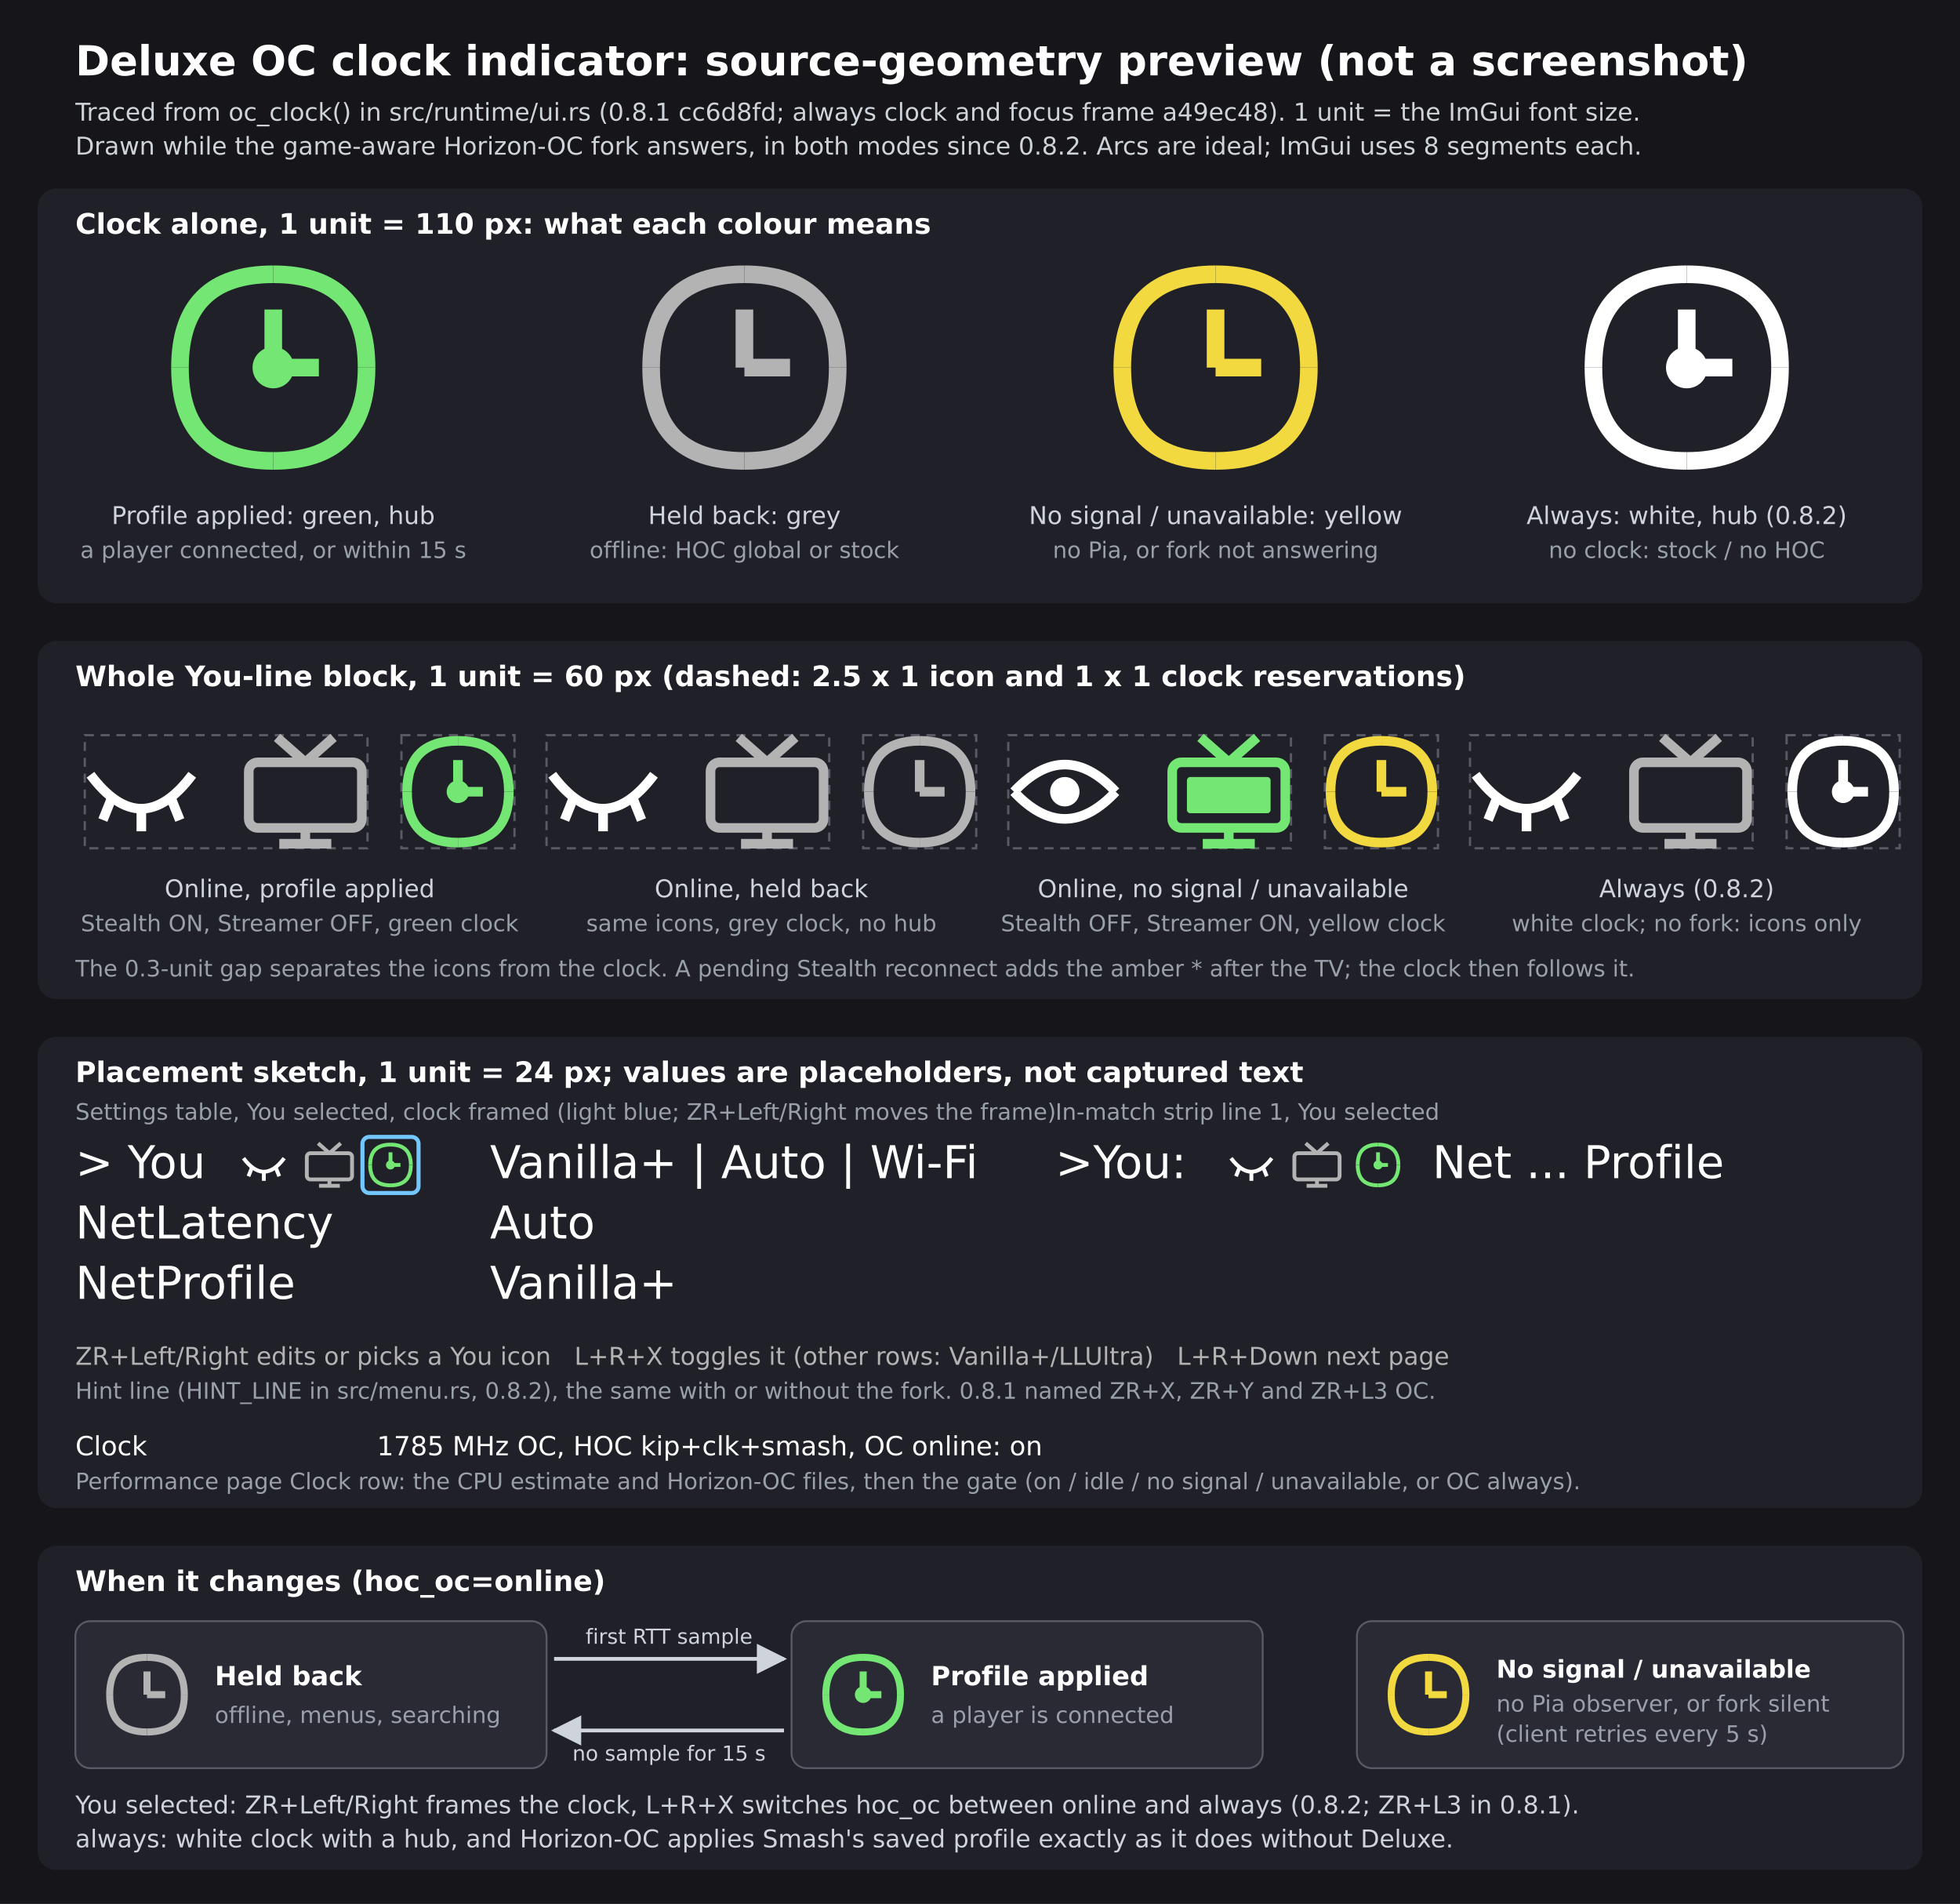
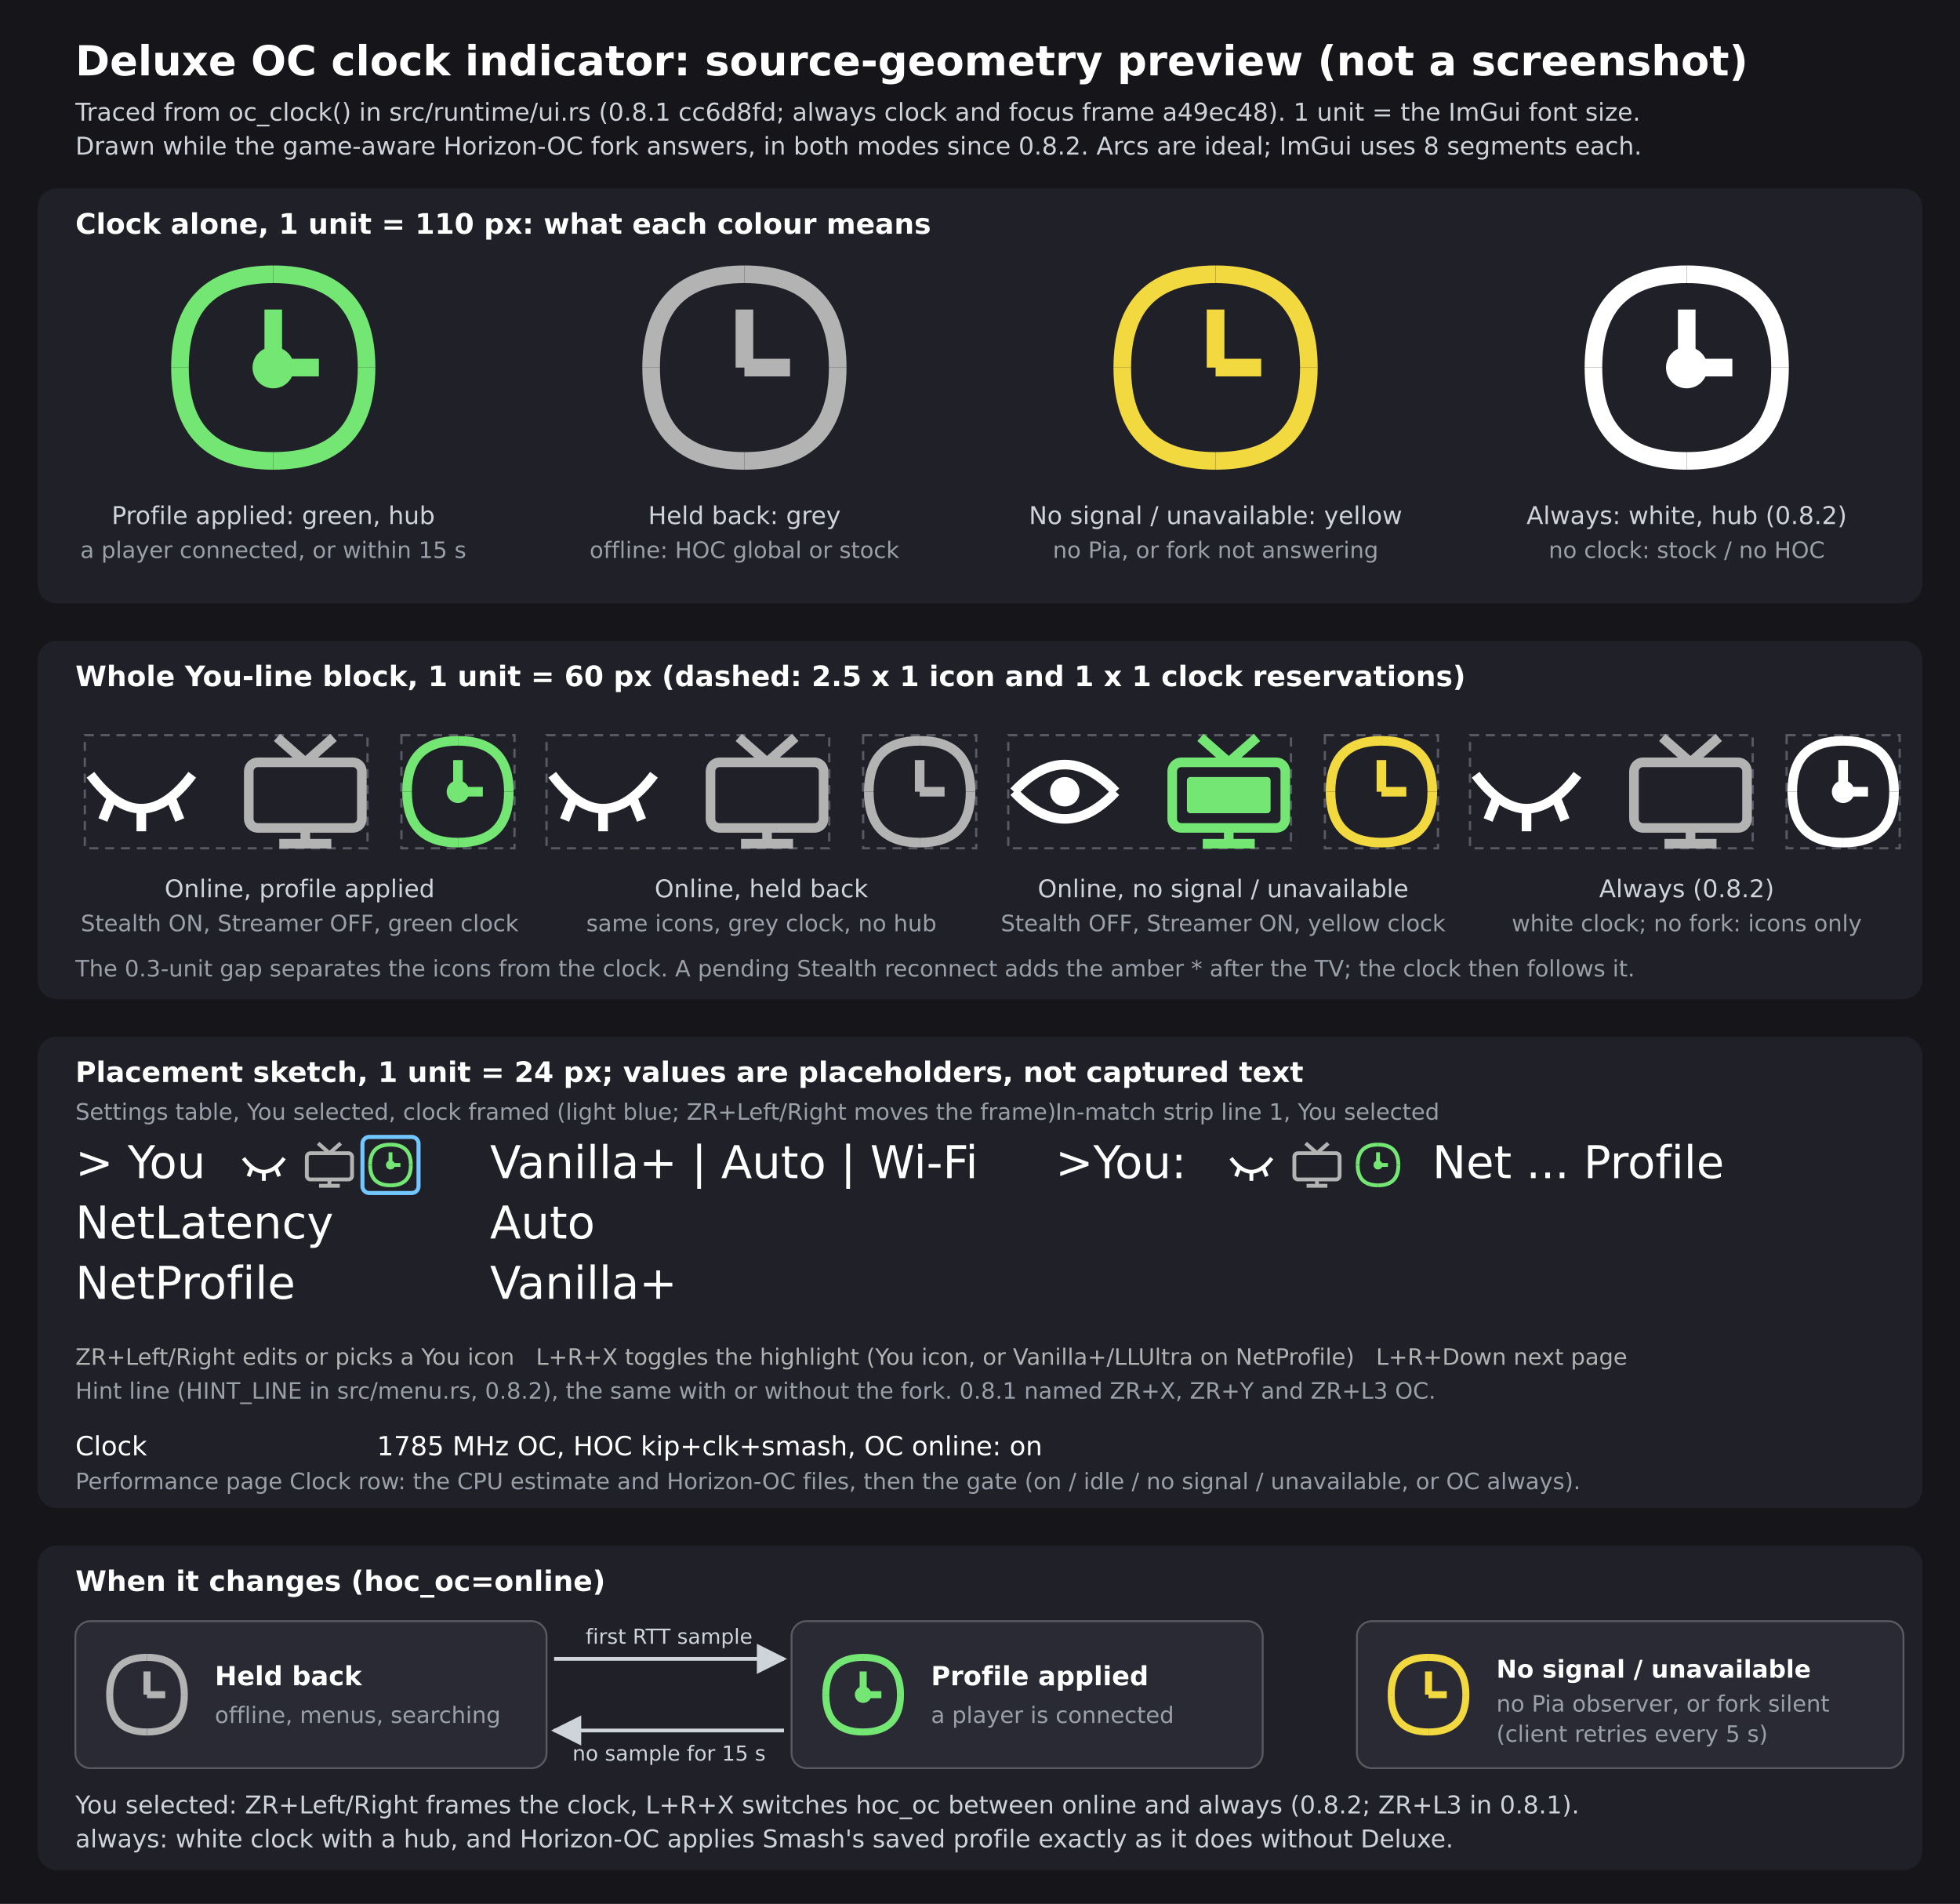
<svg xmlns="http://www.w3.org/2000/svg" xmlns:xlink="http://www.w3.org/1999/xlink" width="1040" height="1010" viewBox="0 0 1040 1010" font-family="DejaVu Sans, Verdana, sans-serif">
  <defs>
    <g id="eye-open" fill="none" stroke="currentColor" stroke-width="0.085">
      <path d="M0.05 0.5 Q0.5 0.02 0.95 0.5" />
      <path d="M0.05 0.5 Q0.5 0.98 0.95 0.5" />
      <circle cx="0.5" cy="0.5" r="0.13" fill="currentColor" stroke="none" />
    </g>
    <g id="eye-closed" fill="none" stroke="currentColor" stroke-width="0.085">
      <path d="M0.05 0.35 Q0.5 0.95 0.95 0.35" />
      <path d="M0.24 0.55 L0.16 0.75 M0.5 0.65 L0.5 0.85 M0.76 0.55 L0.84 0.75" />
    </g>
    <g id="tv" fill="none" stroke="currentColor" stroke-width="0.085">
      <rect x="1.45" y="0.24" width="1" height="0.58" rx="0.08" />
      <path d="M1.7 0.02 L1.95 0.24 M2.2 0.02 L1.95 0.24 M1.95 0.82 L1.95 0.96 M1.72 0.96 L2.18 0.96" />
    </g>
    <rect id="tv-screen" x="1.58" y="0.37" width="0.74" height="0.32" rx="0.03" fill="currentColor" />
    <rect id="reserve" x="0" y="0" width="2.5" height="1" fill="none" stroke="#5a5a66" stroke-width="0.02" stroke-dasharray="0.08 0.06" />
    <g id="clock" fill="none" stroke="currentColor" stroke-width="0.085">
      <path d="M0.5 0.05 Q0.95 0.05 0.95 0.5" />
      <path d="M0.95 0.5 Q0.95 0.95 0.5 0.95" />
      <path d="M0.5 0.95 Q0.05 0.95 0.05 0.5" />
      <path d="M0.05 0.5 Q0.05 0.05 0.5 0.05" />
      <path d="M0.5 0.5 L0.5 0.22 M0.5 0.5 L0.72 0.5" />
    </g>
    <circle id="clock-hub" cx="0.5" cy="0.5" r="0.1" fill="currentColor" />
    <rect id="clock-reserve" x="0" y="0" width="1" height="1" fill="none" stroke="#5a5a66" stroke-width="0.02" stroke-dasharray="0.08 0.06" />
    <rect id="focus" x="-0.12" y="-0.12" width="1.24" height="1.24" rx="0.15" fill="none" stroke="#73c7ff" stroke-width="0.09" />
    <marker id="arrow" viewBox="0 0 10 10" refX="9" refY="5" markerWidth="8" markerHeight="8" orient="auto">
      <path d="M0 0 L10 5 L0 10 z" fill="#cfd3da" />
    </marker>
  </defs>
  <rect width="1040" height="1010" fill="#15151a" />
  <text x="40" y="40" font-size="22" font-weight="bold" fill="#ffffff">Deluxe OC clock indicator: source-geometry preview (not a screenshot)</text>
  <text x="40" y="64" font-size="13" fill="#cfd3da">Traced from oc_clock() in src/runtime/ui.rs (0.8.1 cc6d8fd; always clock and focus frame a49ec48). 1 unit = the ImGui font size.</text>
  <text x="40" y="82" font-size="13" fill="#cfd3da">Drawn while the game-aware Horizon-OC fork answers, in both modes since 0.8.2. Arcs are ideal; ImGui uses 8 segments each.</text>
  <rect x="20" y="100" width="1000" height="220" rx="10" fill="#202028" />
  <text x="40" y="124" font-size="15" font-weight="bold" fill="#ffffff">Clock alone, 1 unit = 110 px: what each colour means</text>
  <g transform="translate(90 140) scale(110)" color="#73e673">
    <use xlink:href="#clock" />
    <use xlink:href="#clock-hub" />
  </g>
  <use xlink:href="#clock" transform="translate(340 140) scale(110)" color="#b3b3b3" />
  <use xlink:href="#clock" transform="translate(590 140) scale(110)" color="#f2d940" />
  <g transform="translate(840 140) scale(110)" color="#ffffff">
    <use xlink:href="#clock" />
    <use xlink:href="#clock-hub" />
  </g>
  <text x="145" y="278" font-size="13" fill="#cfd3da" text-anchor="middle">Profile applied: green, hub</text>
  <text x="145" y="296" font-size="12" fill="#9aa0aa" text-anchor="middle">a player connected, or within 15 s</text>
  <text x="395" y="278" font-size="13" fill="#cfd3da" text-anchor="middle">Held back: grey</text>
  <text x="395" y="296" font-size="12" fill="#9aa0aa" text-anchor="middle">offline: HOC global or stock</text>
  <text x="645" y="278" font-size="13" fill="#cfd3da" text-anchor="middle">No signal / unavailable: yellow</text>
  <text x="645" y="296" font-size="12" fill="#9aa0aa" text-anchor="middle">no Pia, or fork not answering</text>
  <text x="895" y="278" font-size="13" fill="#cfd3da" text-anchor="middle">Always: white, hub (0.8.2)</text>
  <text x="895" y="296" font-size="12" fill="#9aa0aa" text-anchor="middle">no clock: stock / no HOC</text>
  <rect x="20" y="340" width="1000" height="190" rx="10" fill="#202028" />
  <text x="40" y="364" font-size="15" font-weight="bold" fill="#ffffff">Whole You-line block, 1 unit = 60 px (dashed: 2.5 x 1 icon and 1 x 1 clock reservations)</text>
  <g transform="translate(45 390) scale(60)">
    <use xlink:href="#reserve" />
    <use xlink:href="#eye-closed" color="#ffffff" />
    <use xlink:href="#tv" color="#b3b3b3" />
    <g transform="translate(2.8 0)" color="#73e673">
      <use xlink:href="#clock-reserve" />
      <use xlink:href="#clock" />
      <use xlink:href="#clock-hub" />
    </g>
  </g>
  <g transform="translate(290 390) scale(60)">
    <use xlink:href="#reserve" />
    <use xlink:href="#eye-closed" color="#ffffff" />
    <use xlink:href="#tv" color="#b3b3b3" />
    <g transform="translate(2.8 0)" color="#b3b3b3">
      <use xlink:href="#clock-reserve" />
      <use xlink:href="#clock" />
    </g>
  </g>
  <g transform="translate(535 390) scale(60)">
    <use xlink:href="#reserve" />
    <use xlink:href="#eye-open" color="#ffffff" />
    <g color="#73e673">
      <use xlink:href="#tv" />
      <use xlink:href="#tv-screen" />
    </g>
    <g transform="translate(2.8 0)" color="#f2d940">
      <use xlink:href="#clock-reserve" />
      <use xlink:href="#clock" />
    </g>
  </g>
  <g transform="translate(780 390) scale(60)">
    <use xlink:href="#reserve" />
    <use xlink:href="#eye-closed" color="#ffffff" />
    <use xlink:href="#tv" color="#b3b3b3" />
    <g transform="translate(2.8 0)" color="#ffffff">
      <use xlink:href="#clock-reserve" />
      <use xlink:href="#clock" />
      <use xlink:href="#clock-hub" />
    </g>
  </g>
  <text x="159" y="476" font-size="13" fill="#cfd3da" text-anchor="middle">Online, profile applied</text>
  <text x="159" y="494" font-size="12" fill="#9aa0aa" text-anchor="middle">Stealth ON, Streamer OFF, green clock</text>
  <text x="404" y="476" font-size="13" fill="#cfd3da" text-anchor="middle">Online, held back</text>
  <text x="404" y="494" font-size="12" fill="#9aa0aa" text-anchor="middle">same icons, grey clock, no hub</text>
  <text x="649" y="476" font-size="13" fill="#cfd3da" text-anchor="middle">Online, no signal / unavailable</text>
  <text x="649" y="494" font-size="12" fill="#9aa0aa" text-anchor="middle">Stealth OFF, Streamer ON, yellow clock</text>
  <text x="895" y="476" font-size="13" fill="#cfd3da" text-anchor="middle">Always (0.8.2)</text>
  <text x="895" y="494" font-size="12" fill="#9aa0aa" text-anchor="middle">white clock; no fork: icons only</text>
  <text x="40" y="518" font-size="12" fill="#9aa0aa">The 0.3-unit gap separates the icons from the clock. A pending Stealth reconnect adds the amber * after the TV; the clock then follows it.</text>
  <rect x="20" y="550" width="1000" height="250" rx="10" fill="#202028" />
  <text x="40" y="574" font-size="15" font-weight="bold" fill="#ffffff">Placement sketch, 1 unit = 24 px; values are placeholders, not captured text</text>
  <text x="40" y="594" font-size="12" fill="#9aa0aa">Settings table, You selected, clock framed (light blue; ZR+Left/Right moves the frame)</text>
  <text x="560" y="594" font-size="12" fill="#9aa0aa">In-match strip line 1, You selected</text>
  <text x="40" y="625" font-size="24" fill="#ffffff">&gt; You</text>
  <g transform="translate(128 606) scale(24)">
    <use xlink:href="#eye-closed" color="#ffffff" />
    <use xlink:href="#tv" color="#b3b3b3" />
    <g transform="translate(2.8 0)" color="#73e673">
      <use xlink:href="#focus" />
      <use xlink:href="#clock" />
      <use xlink:href="#clock-hub" />
    </g>
  </g>
  <text x="260" y="625" font-size="24" fill="#ffffff">Vanilla+ | Auto | Wi-Fi</text>
  <text x="40" y="657" font-size="24" fill="#ffffff">NetLatency</text>
  <text x="260" y="657" font-size="24" fill="#ffffff">Auto</text>
  <text x="40" y="689" font-size="24" fill="#ffffff">NetProfile</text>
  <text x="260" y="689" font-size="24" fill="#ffffff">Vanilla+</text>
  <text x="560" y="625" font-size="24" fill="#ffffff">&gt;You:</text>
  <g transform="translate(652 606) scale(24)">
    <use xlink:href="#eye-closed" color="#ffffff" />
    <use xlink:href="#tv" color="#b3b3b3" />
    <g transform="translate(2.8 0)" color="#73e673">
      <use xlink:href="#clock" />
      <use xlink:href="#clock-hub" />
    </g>
  </g>
  <text x="760" y="625" font-size="24" fill="#ffffff">Net ...  Profile</text>
-   <text x="40" y="724" font-size="13" fill="#b3b3b3" xml:space="preserve">ZR+Left/Right edits or picks a You icon   L+R+X toggles it (other rows: Vanilla+/LLUltra)   L+R+Down next page</text>
+   <text x="40" y="724" font-size="12" fill="#b3b3b3" xml:space="preserve">ZR+Left/Right edits or picks a You icon   L+R+X toggles the highlight (You icon, or Vanilla+/LLUltra on NetProfile)   L+R+Down next page</text>
  <text x="40" y="742" font-size="12" fill="#9aa0aa">Hint line (HINT_LINE in src/menu.rs, 0.8.2), the same with or without the fork. 0.8.1 named ZR+X, ZR+Y and ZR+L3 OC.</text>
  <text x="40" y="772" font-size="14" fill="#ffffff">Clock</text>
  <text x="200" y="772" font-size="14" fill="#ffffff">1785 MHz OC, HOC kip+clk+smash, OC online: on</text>
  <text x="40" y="790" font-size="12" fill="#9aa0aa">Performance page Clock row: the CPU estimate and Horizon-OC files, then the gate (on / idle / no signal / unavailable, or OC always).</text>
  <rect x="20" y="820" width="1000" height="172" rx="10" fill="#202028" />
  <text x="40" y="844" font-size="15" font-weight="bold" fill="#ffffff">When it changes (hoc_oc=online)</text>
  <rect x="40" y="860" width="250" height="78" rx="8" fill="#2a2a34" stroke="#5a5a66" />
  <use xlink:href="#clock" transform="translate(56 877) scale(44)" color="#b3b3b3" />
  <text x="114" y="894" font-size="14" font-weight="bold" fill="#ffffff">Held back</text>
  <text x="114" y="914" font-size="12" fill="#9aa0aa">offline, menus, searching</text>
  <rect x="420" y="860" width="250" height="78" rx="8" fill="#2a2a34" stroke="#5a5a66" />
  <g transform="translate(436 877) scale(44)" color="#73e673">
    <use xlink:href="#clock" />
    <use xlink:href="#clock-hub" />
  </g>
  <text x="494" y="894" font-size="14" font-weight="bold" fill="#ffffff">Profile applied</text>
  <text x="494" y="914" font-size="12" fill="#9aa0aa">a player is connected</text>
  <line x1="294" y1="880" x2="416" y2="880" stroke="#cfd3da" stroke-width="2" marker-end="url(#arrow)" />
  <text x="355" y="872" font-size="11" fill="#cfd3da" text-anchor="middle">first RTT sample</text>
  <line x1="416" y1="918" x2="294" y2="918" stroke="#cfd3da" stroke-width="2" marker-end="url(#arrow)" />
  <text x="355" y="934" font-size="11" fill="#cfd3da" text-anchor="middle">no sample for 15 s</text>
  <rect x="720" y="860" width="290" height="78" rx="8" fill="#2a2a34" stroke="#5a5a66" />
  <use xlink:href="#clock" transform="translate(736 877) scale(44)" color="#f2d940" />
  <text x="794" y="890" font-size="13" font-weight="bold" fill="#ffffff">No signal / unavailable</text>
  <text x="794" y="908" font-size="12" fill="#9aa0aa">no Pia observer, or fork silent</text>
  <text x="794" y="924" font-size="12" fill="#9aa0aa">(client retries every 5 s)</text>
  <text x="40" y="962" font-size="13" fill="#cfd3da">You selected: ZR+Left/Right frames the clock, L+R+X switches hoc_oc between online and always (0.8.2; ZR+L3 in 0.8.1).</text>
  <text x="40" y="980" font-size="13" fill="#cfd3da">always: white clock with a hub, and Horizon-OC applies Smash's saved profile exactly as it does without Deluxe.</text>
</svg>
